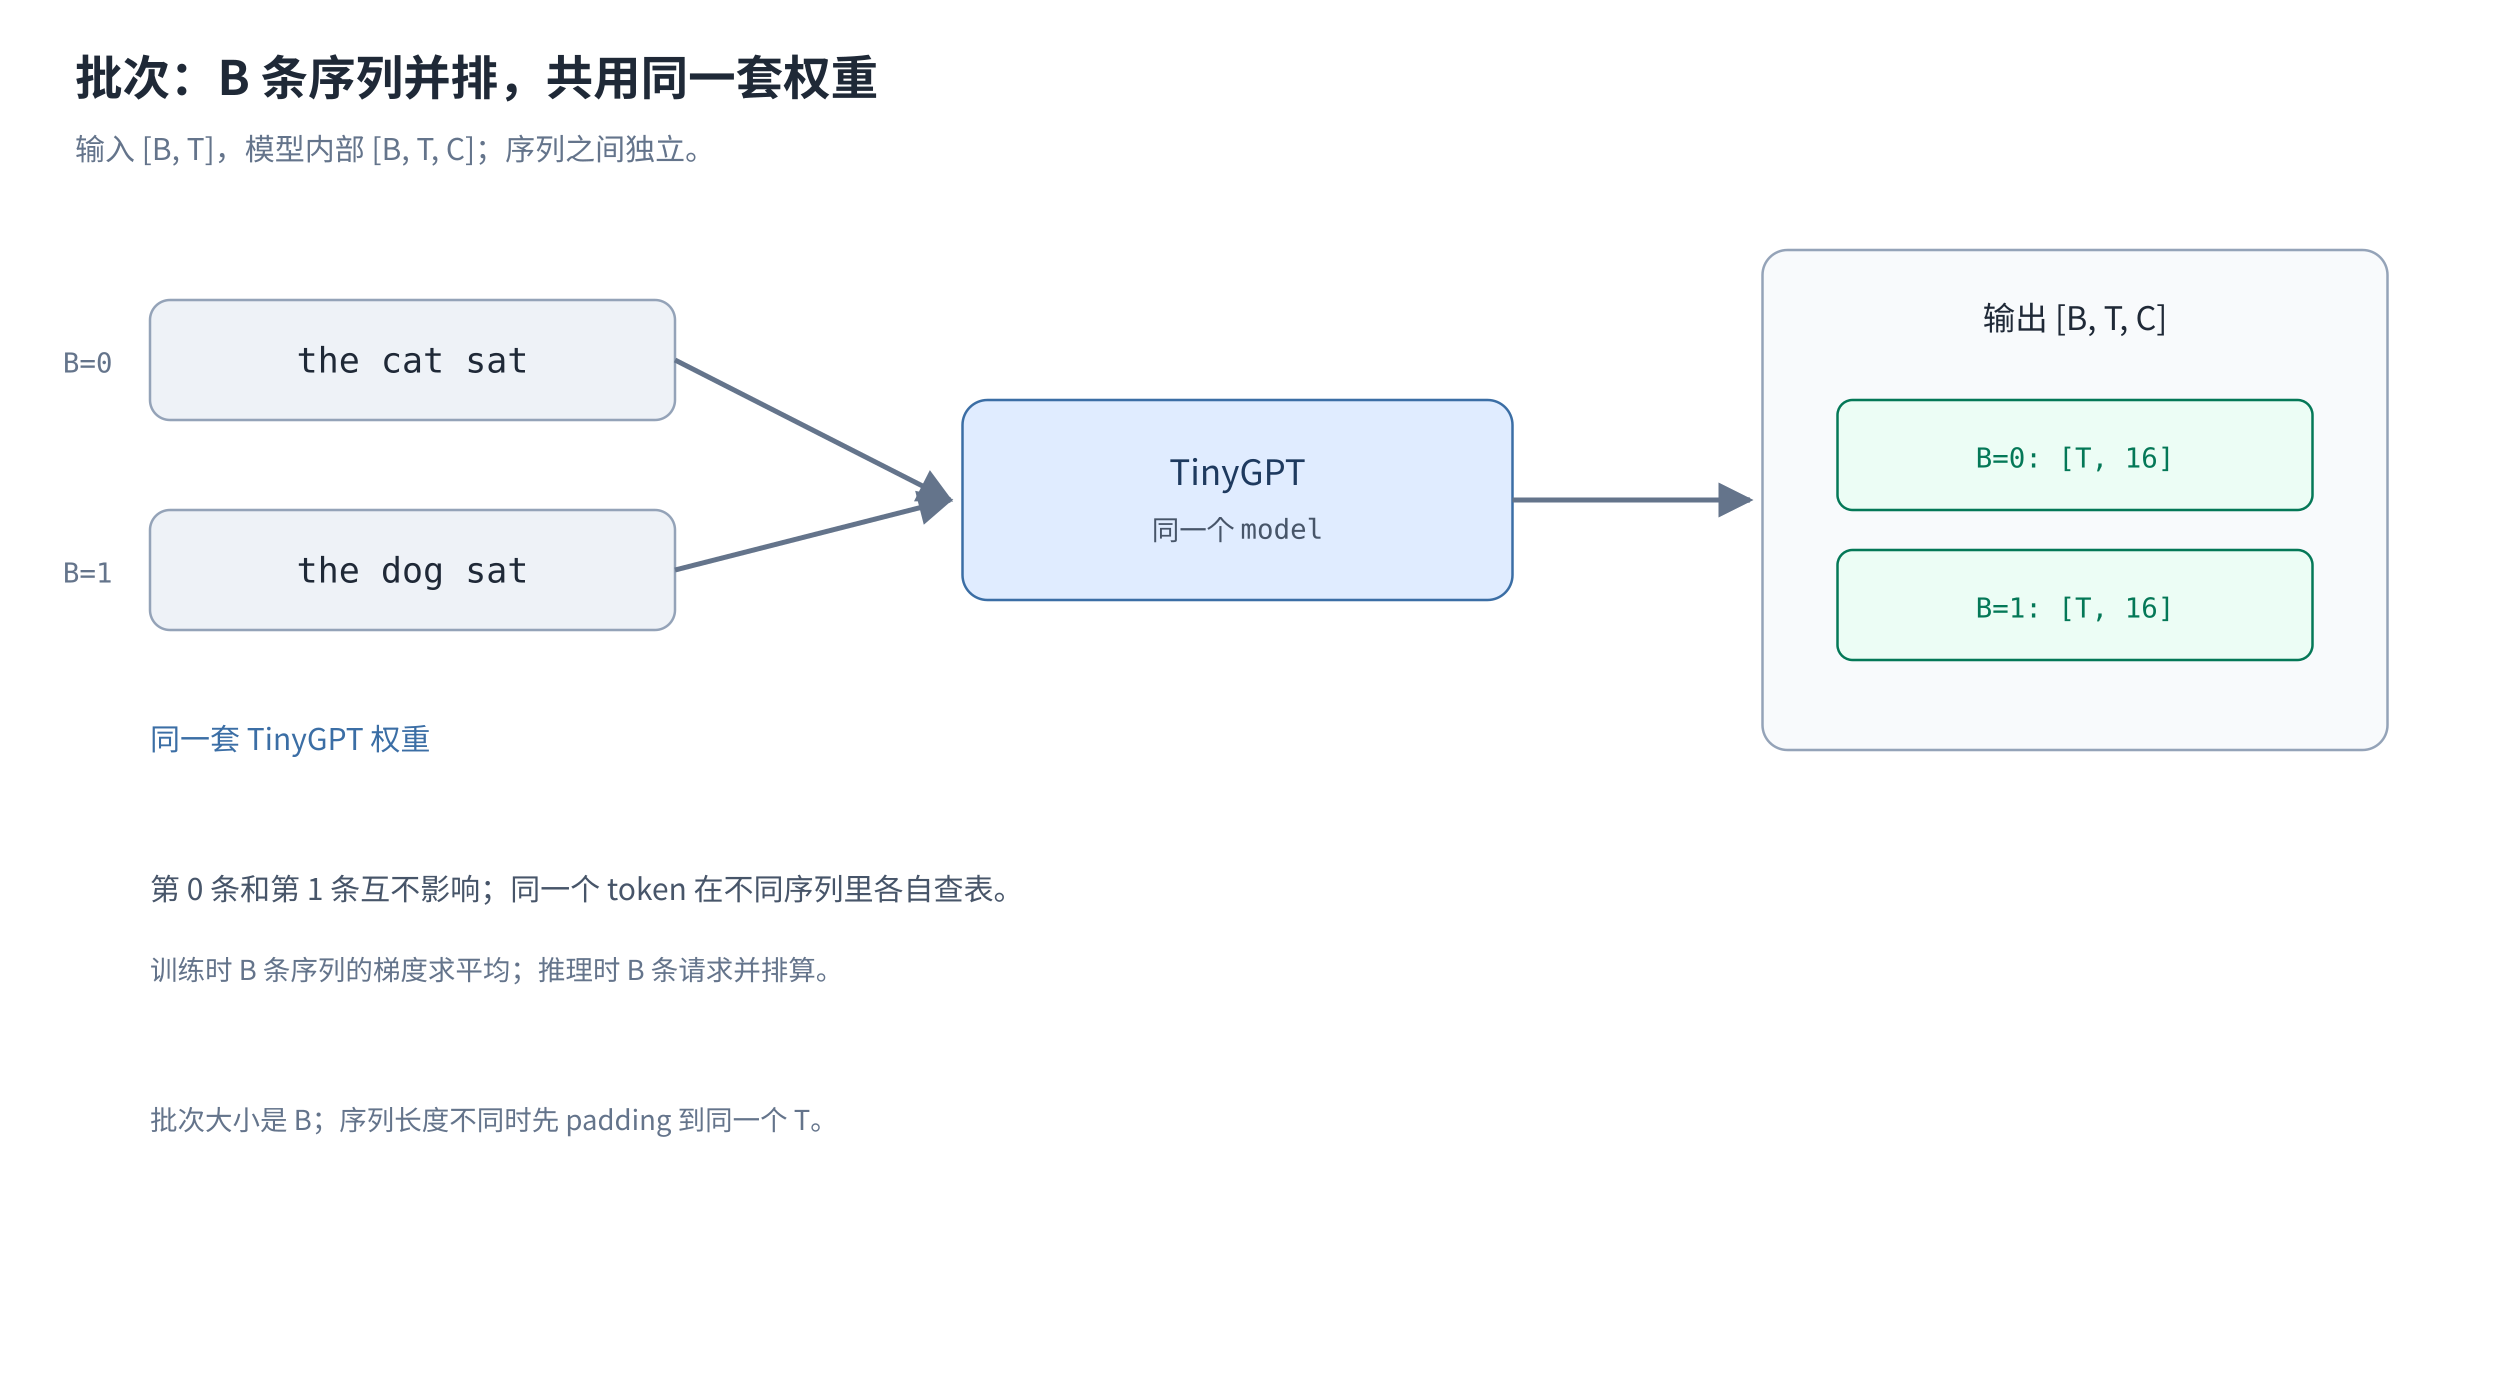
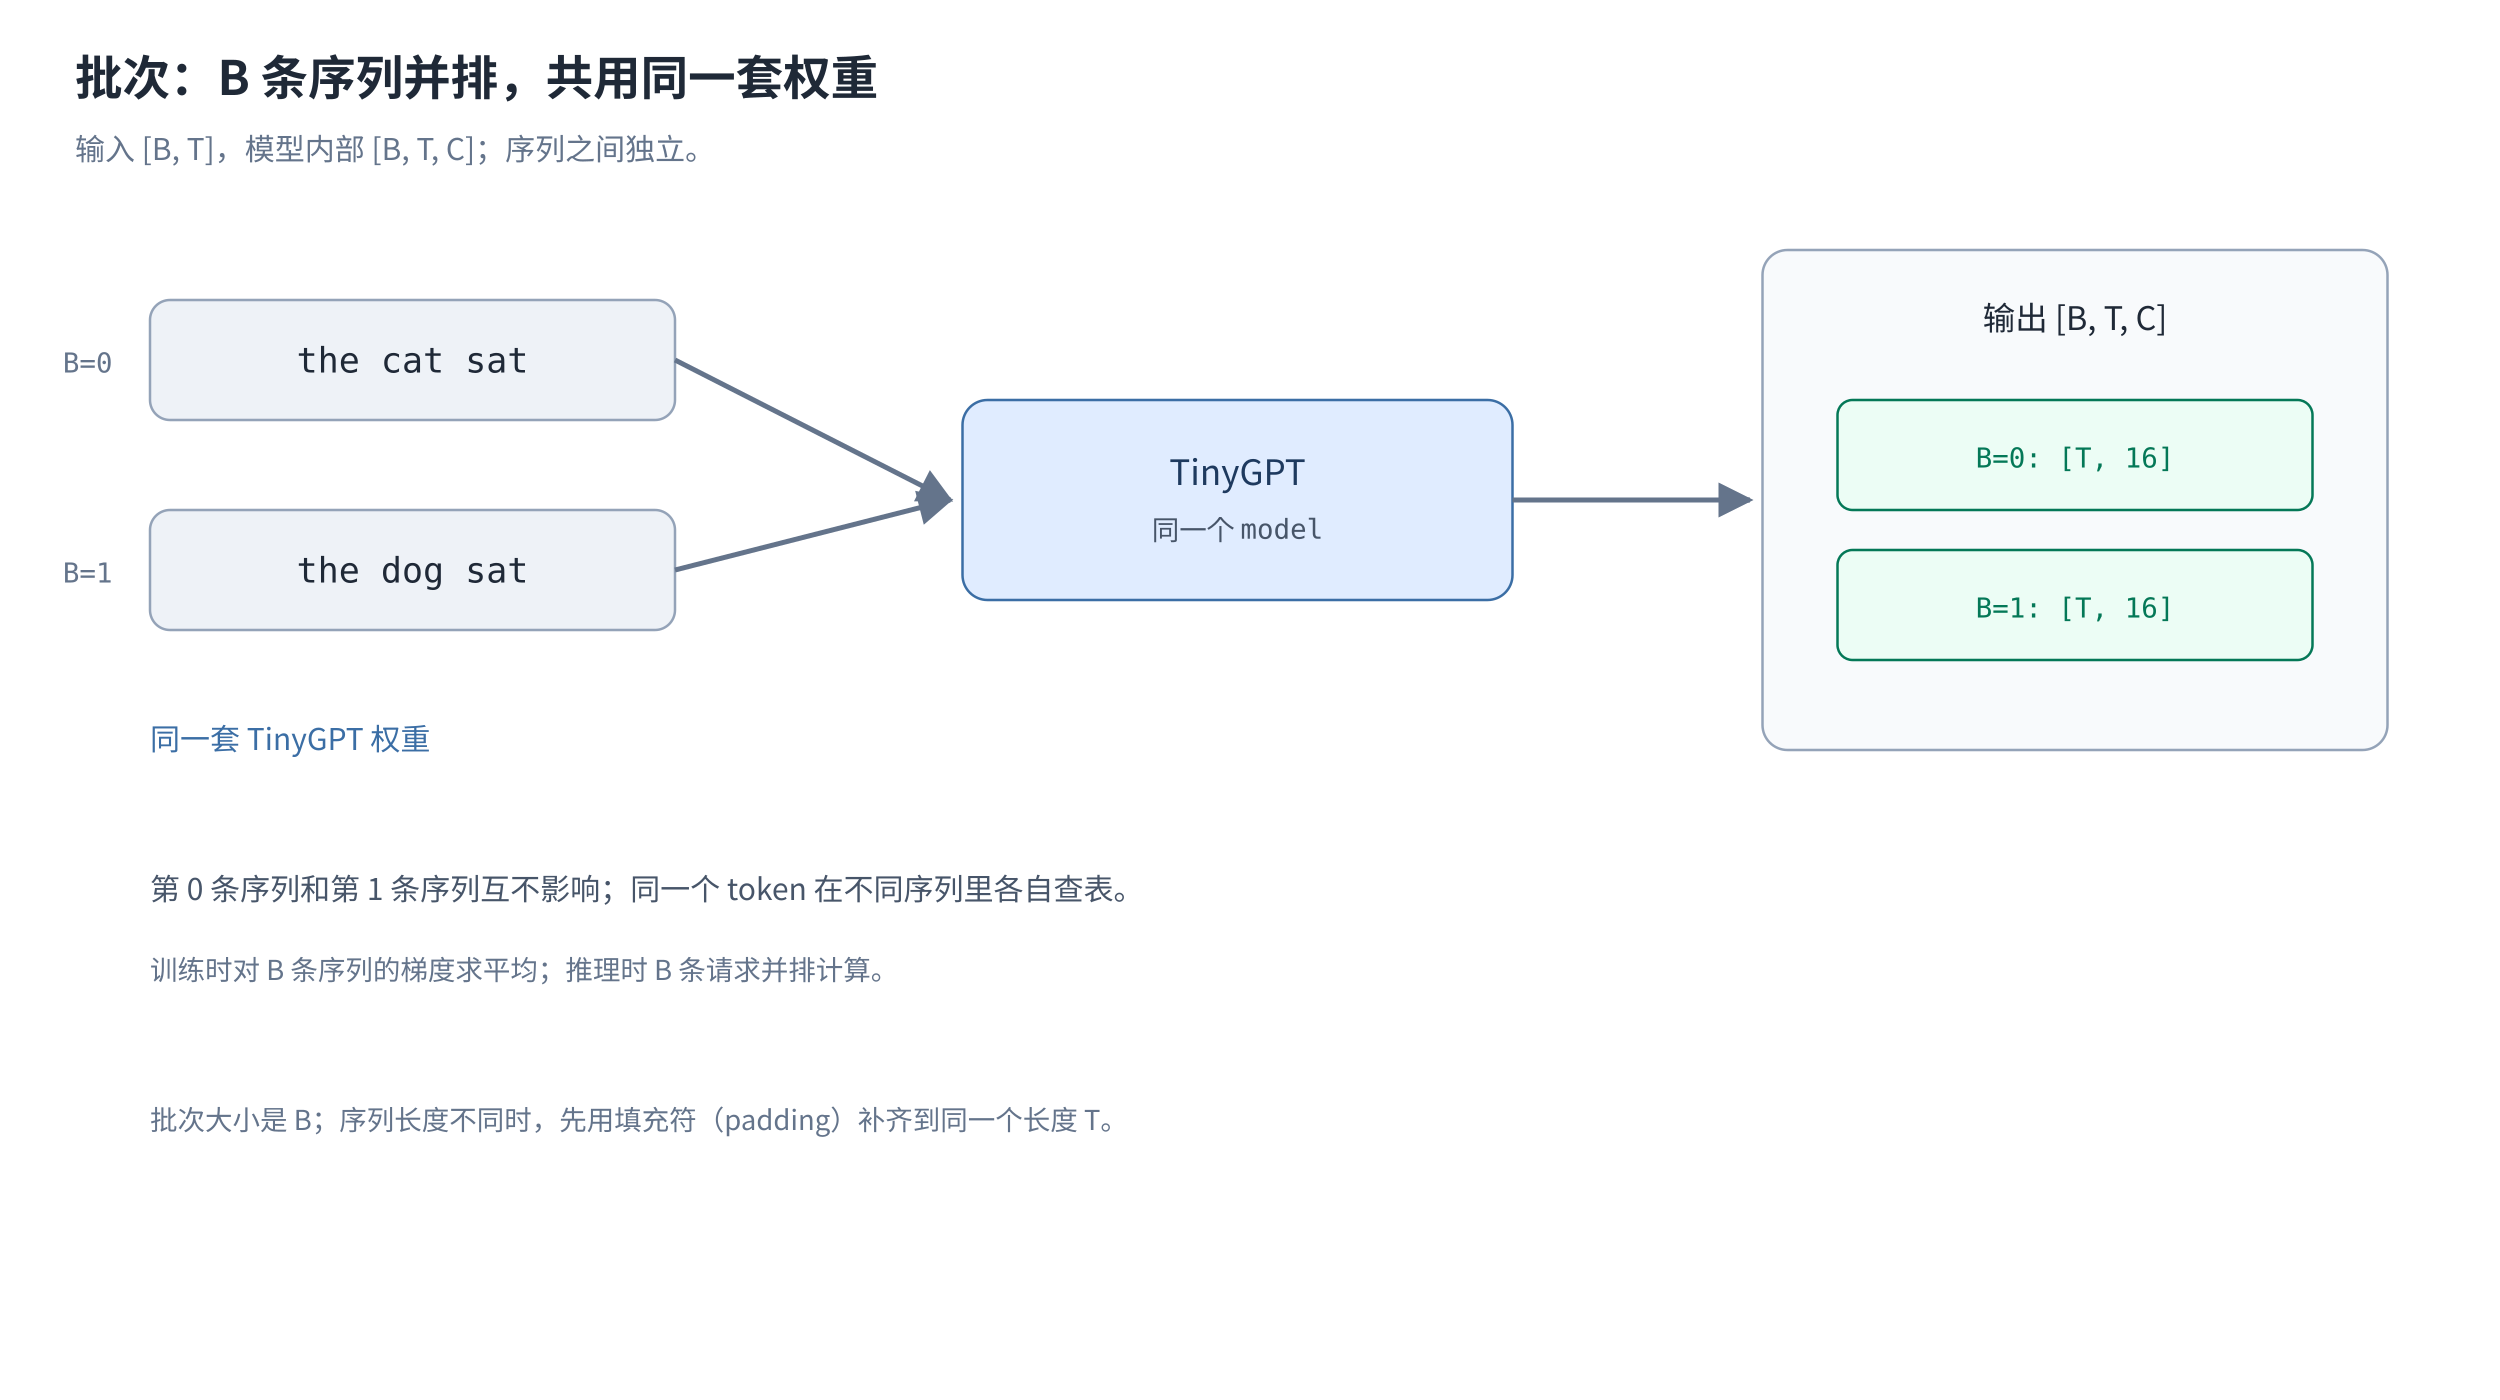
<svg xmlns="http://www.w3.org/2000/svg" viewBox="0 0 1000 560" role="img" aria-labelledby="title desc">
  <rect width="1000" height="560" fill="#ffffff" />
  <text x="30" y="38" font-family="system-ui, 'Noto Sans CJK SC', sans-serif" font-size="19" font-weight="600" fill="#1f2937">批次：B 条序列并排，共用同一套权重</text>
  <text x="30" y="64" font-family="system-ui, 'Noto Sans CJK SC', sans-serif" font-size="12" fill="#64748b">输入 [B, T]，模型内部 [B, T, C]；序列之间独立。</text>
  <rect x="60" y="120" width="210" height="48" rx="8" fill="#eef2f7" stroke="#94a3b8" />
  <text x="165" y="149" text-anchor="middle" font-family="ui-monospace, monospace" font-size="14" fill="#1f2937">the cat sat</text>
  <text x="45" y="149" text-anchor="end" font-family="ui-monospace, monospace" font-size="11" fill="#64748b">B=0</text>
  <rect x="60" y="204" width="210" height="48" rx="8" fill="#eef2f7" stroke="#94a3b8" />
  <text x="165" y="233" text-anchor="middle" font-family="ui-monospace, monospace" font-size="14" fill="#1f2937">the dog sat</text>
  <text x="45" y="233" text-anchor="end" font-family="ui-monospace, monospace" font-size="11" fill="#64748b">B=1</text>
  <text x="60" y="300" font-family="system-ui, 'Noto Sans CJK SC', sans-serif" font-size="12" fill="#3b6ea5">同一套 TinyGPT 权重</text>
  <line x1="270" y1="144" x2="380" y2="200" stroke="#64748b" stroke-width="2" marker-end="url(#arrow)" />
  <line x1="270" y1="228" x2="380" y2="200" stroke="#64748b" stroke-width="2" marker-end="url(#arrow)" />
  <rect x="385" y="160" width="220" height="80" rx="10" fill="#e0ecff" stroke="#3b6ea5" />
  <text x="495" y="194" text-anchor="middle" font-family="system-ui, 'Noto Sans CJK SC', sans-serif" font-size="14" fill="#1e3a5f">TinyGPT</text>
  <text x="495" y="216" text-anchor="middle" font-family="ui-monospace, monospace" font-size="11" fill="#475569">同一个 model</text>
  <line x1="605" y1="200" x2="700" y2="200" stroke="#64748b" stroke-width="2" marker-end="url(#arrow)" />
  <rect x="705" y="100" width="250" height="200" rx="10" fill="#f8fafc" stroke="#94a3b8" />
  <text x="830" y="132" text-anchor="middle" font-family="system-ui, 'Noto Sans CJK SC', sans-serif" font-size="13" fill="#1f2937">输出 [B, T, C]</text>
  <rect x="735" y="160" width="190" height="44" rx="6" fill="#ecfdf5" stroke="#047857" />
  <text x="830" y="187" text-anchor="middle" font-family="ui-monospace, monospace" font-size="11" fill="#047857">B=0: [T, 16]</text>
  <rect x="735" y="220" width="190" height="44" rx="6" fill="#ecfdf5" stroke="#047857" />
  <text x="830" y="247" text-anchor="middle" font-family="ui-monospace, monospace" font-size="11" fill="#047857">B=1: [T, 16]</text>
-   <text x="60" y="360" font-family="system-ui, 'Noto Sans CJK SC', sans-serif" font-size="12" fill="#475569">第 0 条和第 1 条互不影响；同一个 token 在不同序列里各自查表。</text>
-   <text x="60" y="392" font-family="system-ui, 'Noto Sans CJK SC', sans-serif" font-size="11" fill="#64748b">训练时 B 条序列的梯度求平均；推理时 B 条请求并排算。</text>
-   <text x="60" y="452" font-family="system-ui, 'Noto Sans CJK SC', sans-serif" font-size="11" fill="#64748b">批次大小是 B；序列长度不同时先 padding 到同一个 T。</text>
+   <text x="60" y="360" font-family="system-ui, 'Noto Sans CJK SC', sans-serif" font-size="12" fill="#475569">第 0 条序列和第 1 条序列互不影响；同一个 token 在不同序列里各自查表。</text>
+   <text x="60" y="392" font-family="system-ui, 'Noto Sans CJK SC', sans-serif" font-size="11" fill="#64748b">训练时对 B 条序列的梯度求平均；推理时 B 条请求并排计算。</text>
+   <text x="60" y="452" font-family="system-ui, 'Noto Sans CJK SC', sans-serif" font-size="11" fill="#64748b">批次大小是 B；序列长度不同时，先用填充符（padding）补齐到同一个长度 T。</text>
  <defs>
    <marker id="arrow" viewBox="0 0 10 10" refX="9" refY="5" markerWidth="7" markerHeight="7" orient="auto-start-reverse">
      <path d="M 0 0 L 10 5 L 0 10 z" fill="#64748b" />
    </marker>
  </defs>
</svg>
